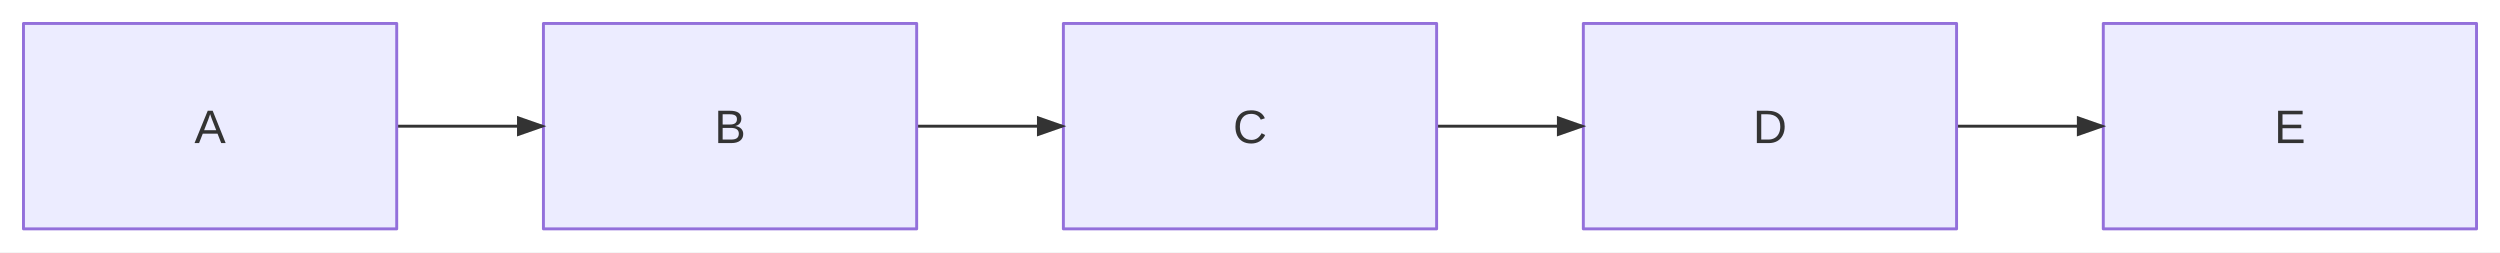
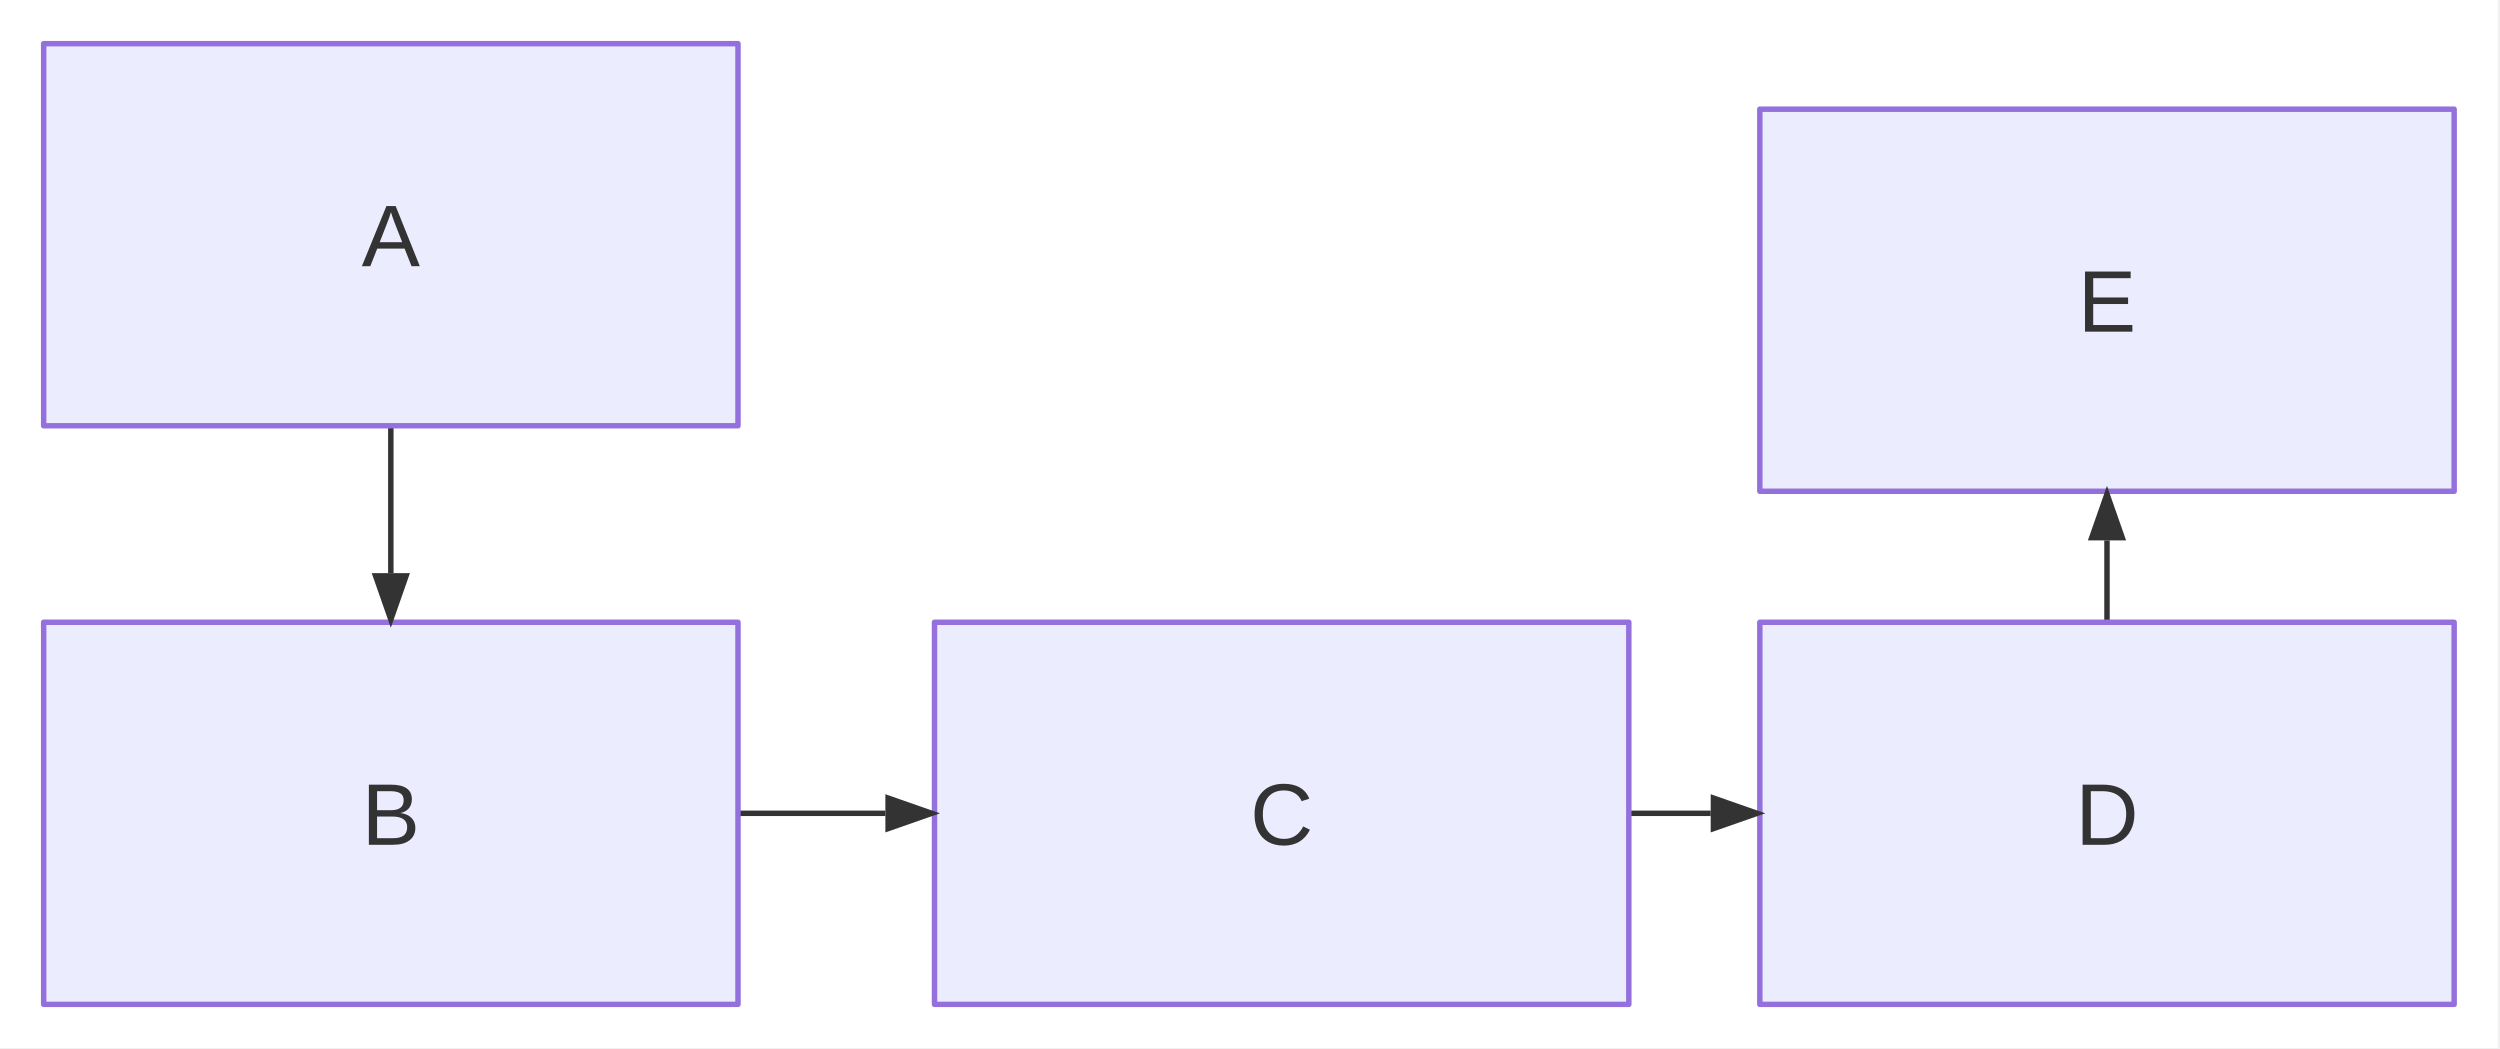
- <svg xmlns="http://www.w3.org/2000/svg" width="852" height="86" viewBox="0 0 852 86">
-   <rect x="0" y="0" width="852" height="86" fill="white" />
-   <path d="M135.2,43L143.2,43L185.2,43" fill="none" stroke="#333333" stroke-width="1" stroke-linejoin="round" stroke-linecap="round" data-edge-source="A" data-edge-target="B" />
-   <path d="M312.4,43L320.4,43L362.4,43" fill="none" stroke="#333333" stroke-width="1" stroke-linejoin="round" stroke-linecap="round" data-edge-source="B" data-edge-target="C" />
-   <path d="M489.6,43L497.6,43L539.6,43" fill="none" stroke="#333333" stroke-width="1" stroke-linejoin="round" stroke-linecap="round" data-edge-source="C" data-edge-target="D" />
-   <path d="M666.8,43L674.8,43L716.8,43" fill="none" stroke="#333333" stroke-width="1" stroke-linejoin="round" stroke-linecap="round" data-edge-source="D" data-edge-target="E" />
+ <svg xmlns="http://www.w3.org/2000/svg" width="458" height="192" viewBox="0 0 458 192">
+   <rect x="0" y="0" width="457.6" height="192" fill="white" />
+   <line x1="71.6" y1="78" x2="71.6" y2="105" stroke="#333333" stroke-width="1" stroke-linecap="butt" data-edge-source="A" data-edge-target="B" />
+   <line x1="135.2" y1="149" x2="162.2" y2="149" stroke="#333333" stroke-width="1" stroke-linecap="butt" data-edge-source="B" data-edge-target="C" />
+   <line x1="298.4" y1="149" x2="313.4" y2="149" stroke="#333333" stroke-width="1" stroke-linecap="butt" data-edge-source="C" data-edge-target="D" />
+   <line x1="386" y1="114" x2="386" y2="99" stroke="#333333" stroke-width="1" stroke-linecap="butt" data-edge-source="D" data-edge-target="E" />
  <path d="M8,8 H135.2 V78 H8 Z" fill="#ECECFF" stroke="#9370DB" stroke-width="1" stroke-linejoin="round" stroke-linecap="round" />
-   <path d="M185.2,8 H312.4 V78 H185.2 Z" fill="#ECECFF" stroke="#9370DB" stroke-width="1" stroke-linejoin="round" stroke-linecap="round" />
-   <path d="M362.4,8 H489.6 V78 H362.4 Z" fill="#ECECFF" stroke="#9370DB" stroke-width="1" stroke-linejoin="round" stroke-linecap="round" />
-   <path d="M539.6,8 H666.8 V78 H539.6 Z" fill="#ECECFF" stroke="#9370DB" stroke-width="1" stroke-linejoin="round" stroke-linecap="round" />
-   <path d="M716.8,8 H844 V78 H716.8 Z" fill="#ECECFF" stroke="#9370DB" stroke-width="1" stroke-linejoin="round" stroke-linecap="round" />
-   <polygon points="186.2,43 176.2,46.5 176.2,39.5" fill="#333333" stroke="none" />
-   <polygon points="363.4,43 353.4,46.5 353.4,39.5" fill="#333333" stroke="none" />
-   <polygon points="540.6,43 530.6,46.5 530.6,39.5" fill="#333333" stroke="none" />
-   <polygon points="717.8,43 707.8,46.5 707.8,39.5" fill="#333333" stroke="none" />
+   <path d="M322.4,20 H449.6 V90 H322.4 Z" fill="#ECECFF" stroke="#9370DB" stroke-width="1" stroke-linejoin="round" stroke-linecap="round" />
+   <path d="M8,114 H135.2 V184 H8 Z" fill="#ECECFF" stroke="#9370DB" stroke-width="1" stroke-linejoin="round" stroke-linecap="round" />
+   <path d="M171.2,114 H298.4 V184 H171.2 Z" fill="#ECECFF" stroke="#9370DB" stroke-width="1" stroke-linejoin="round" stroke-linecap="round" />
+   <path d="M322.4,114 H449.6 V184 H322.4 Z" fill="#ECECFF" stroke="#9370DB" stroke-width="1" stroke-linejoin="round" stroke-linecap="round" />
+   <polygon points="71.6,115 68.1,105 75.1,105" fill="#333333" stroke="none" />
+   <polygon points="172.2,149 162.2,152.5 162.2,145.5" fill="#333333" stroke="none" />
+   <polygon points="323.4,149 313.4,152.5 313.4,145.5" fill="#333333" stroke="none" />
+   <polygon points="386,89 389.5,99 382.5,99" fill="#333333" stroke="none" />
  <text x="71.6" y="48.76" text-anchor="middle" fill="#333" font-family="&quot;trebuchet ms&quot;, verdana, arial, sans-serif" font-size="16" font-weight="normal">A</text>
-   <text x="248.8" y="48.76" text-anchor="middle" fill="#333" font-family="&quot;trebuchet ms&quot;, verdana, arial, sans-serif" font-size="16" font-weight="normal">B</text>
-   <text x="426" y="48.76" text-anchor="middle" fill="#333" font-family="&quot;trebuchet ms&quot;, verdana, arial, sans-serif" font-size="16" font-weight="normal">C</text>
-   <text x="603.2" y="48.76" text-anchor="middle" fill="#333" font-family="&quot;trebuchet ms&quot;, verdana, arial, sans-serif" font-size="16" font-weight="normal">D</text>
-   <text x="780.4" y="48.76" text-anchor="middle" fill="#333" font-family="&quot;trebuchet ms&quot;, verdana, arial, sans-serif" font-size="16" font-weight="normal">E</text>
+   <text x="386" y="60.76" text-anchor="middle" fill="#333" font-family="&quot;trebuchet ms&quot;, verdana, arial, sans-serif" font-size="16" font-weight="normal">E</text>
+   <text x="71.6" y="154.76" text-anchor="middle" fill="#333" font-family="&quot;trebuchet ms&quot;, verdana, arial, sans-serif" font-size="16" font-weight="normal">B</text>
+   <text x="234.8" y="154.76" text-anchor="middle" fill="#333" font-family="&quot;trebuchet ms&quot;, verdana, arial, sans-serif" font-size="16" font-weight="normal">C</text>
+   <text x="386" y="154.76" text-anchor="middle" fill="#333" font-family="&quot;trebuchet ms&quot;, verdana, arial, sans-serif" font-size="16" font-weight="normal">D</text>
</svg>
